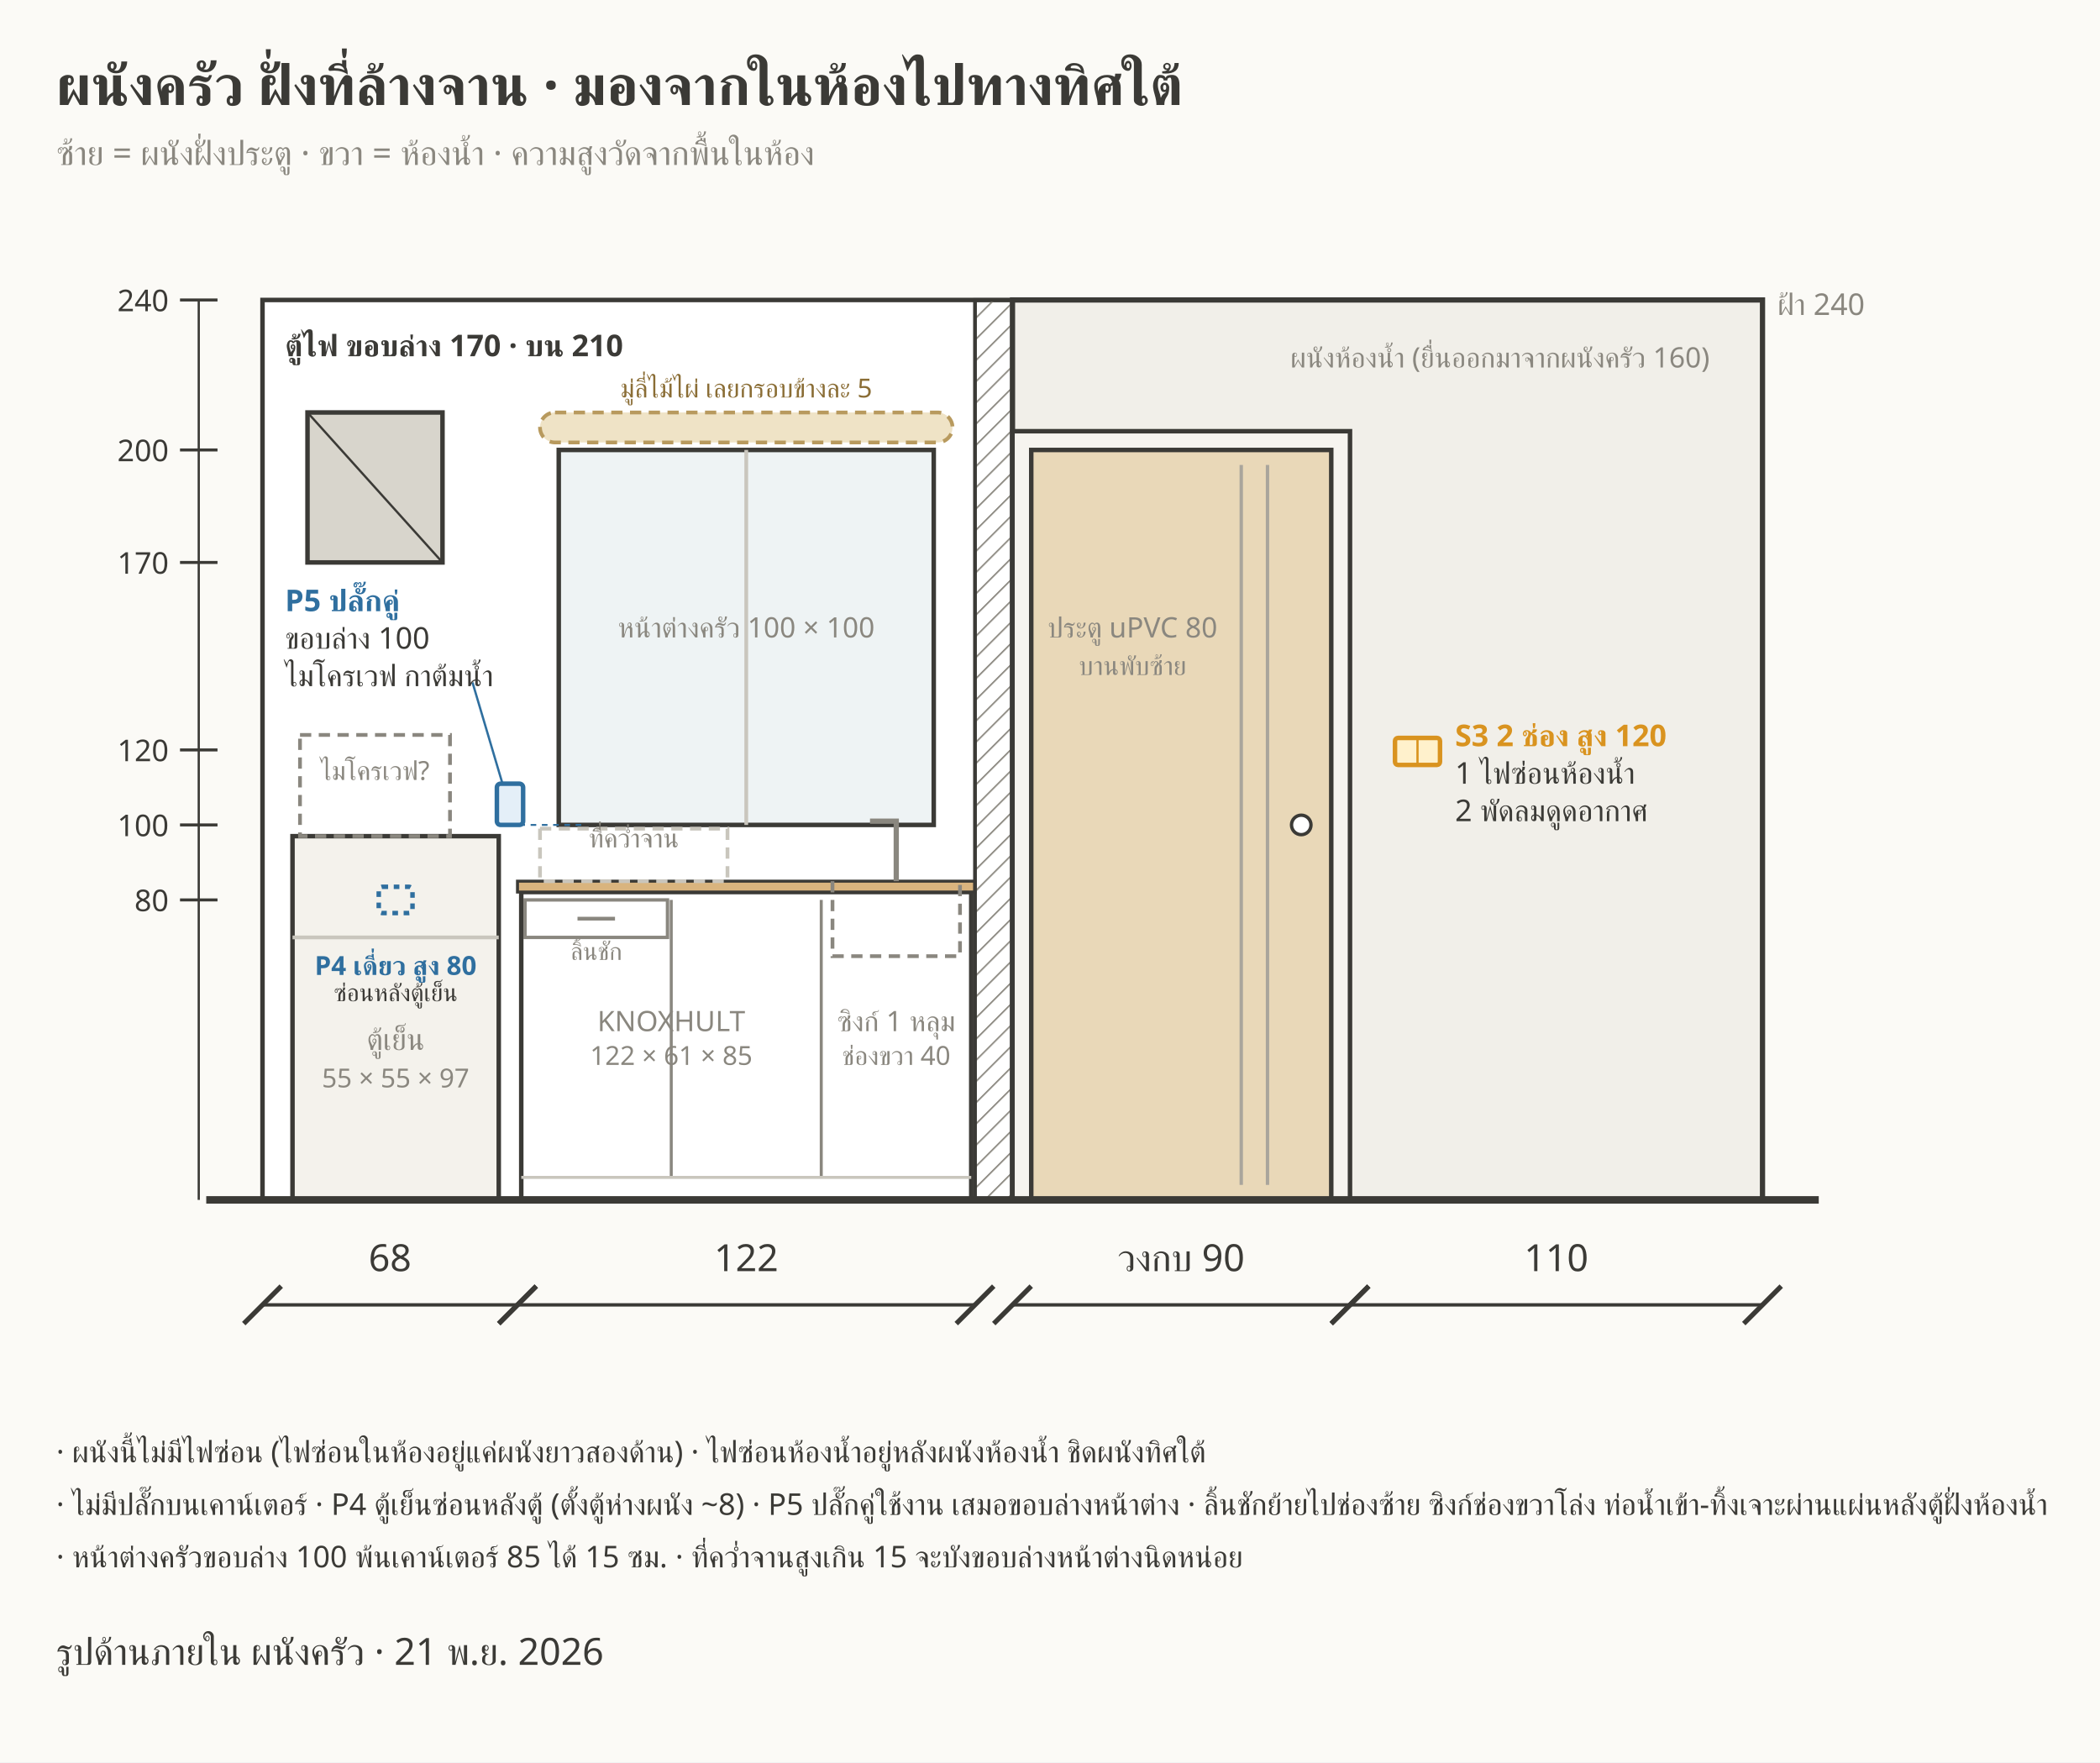
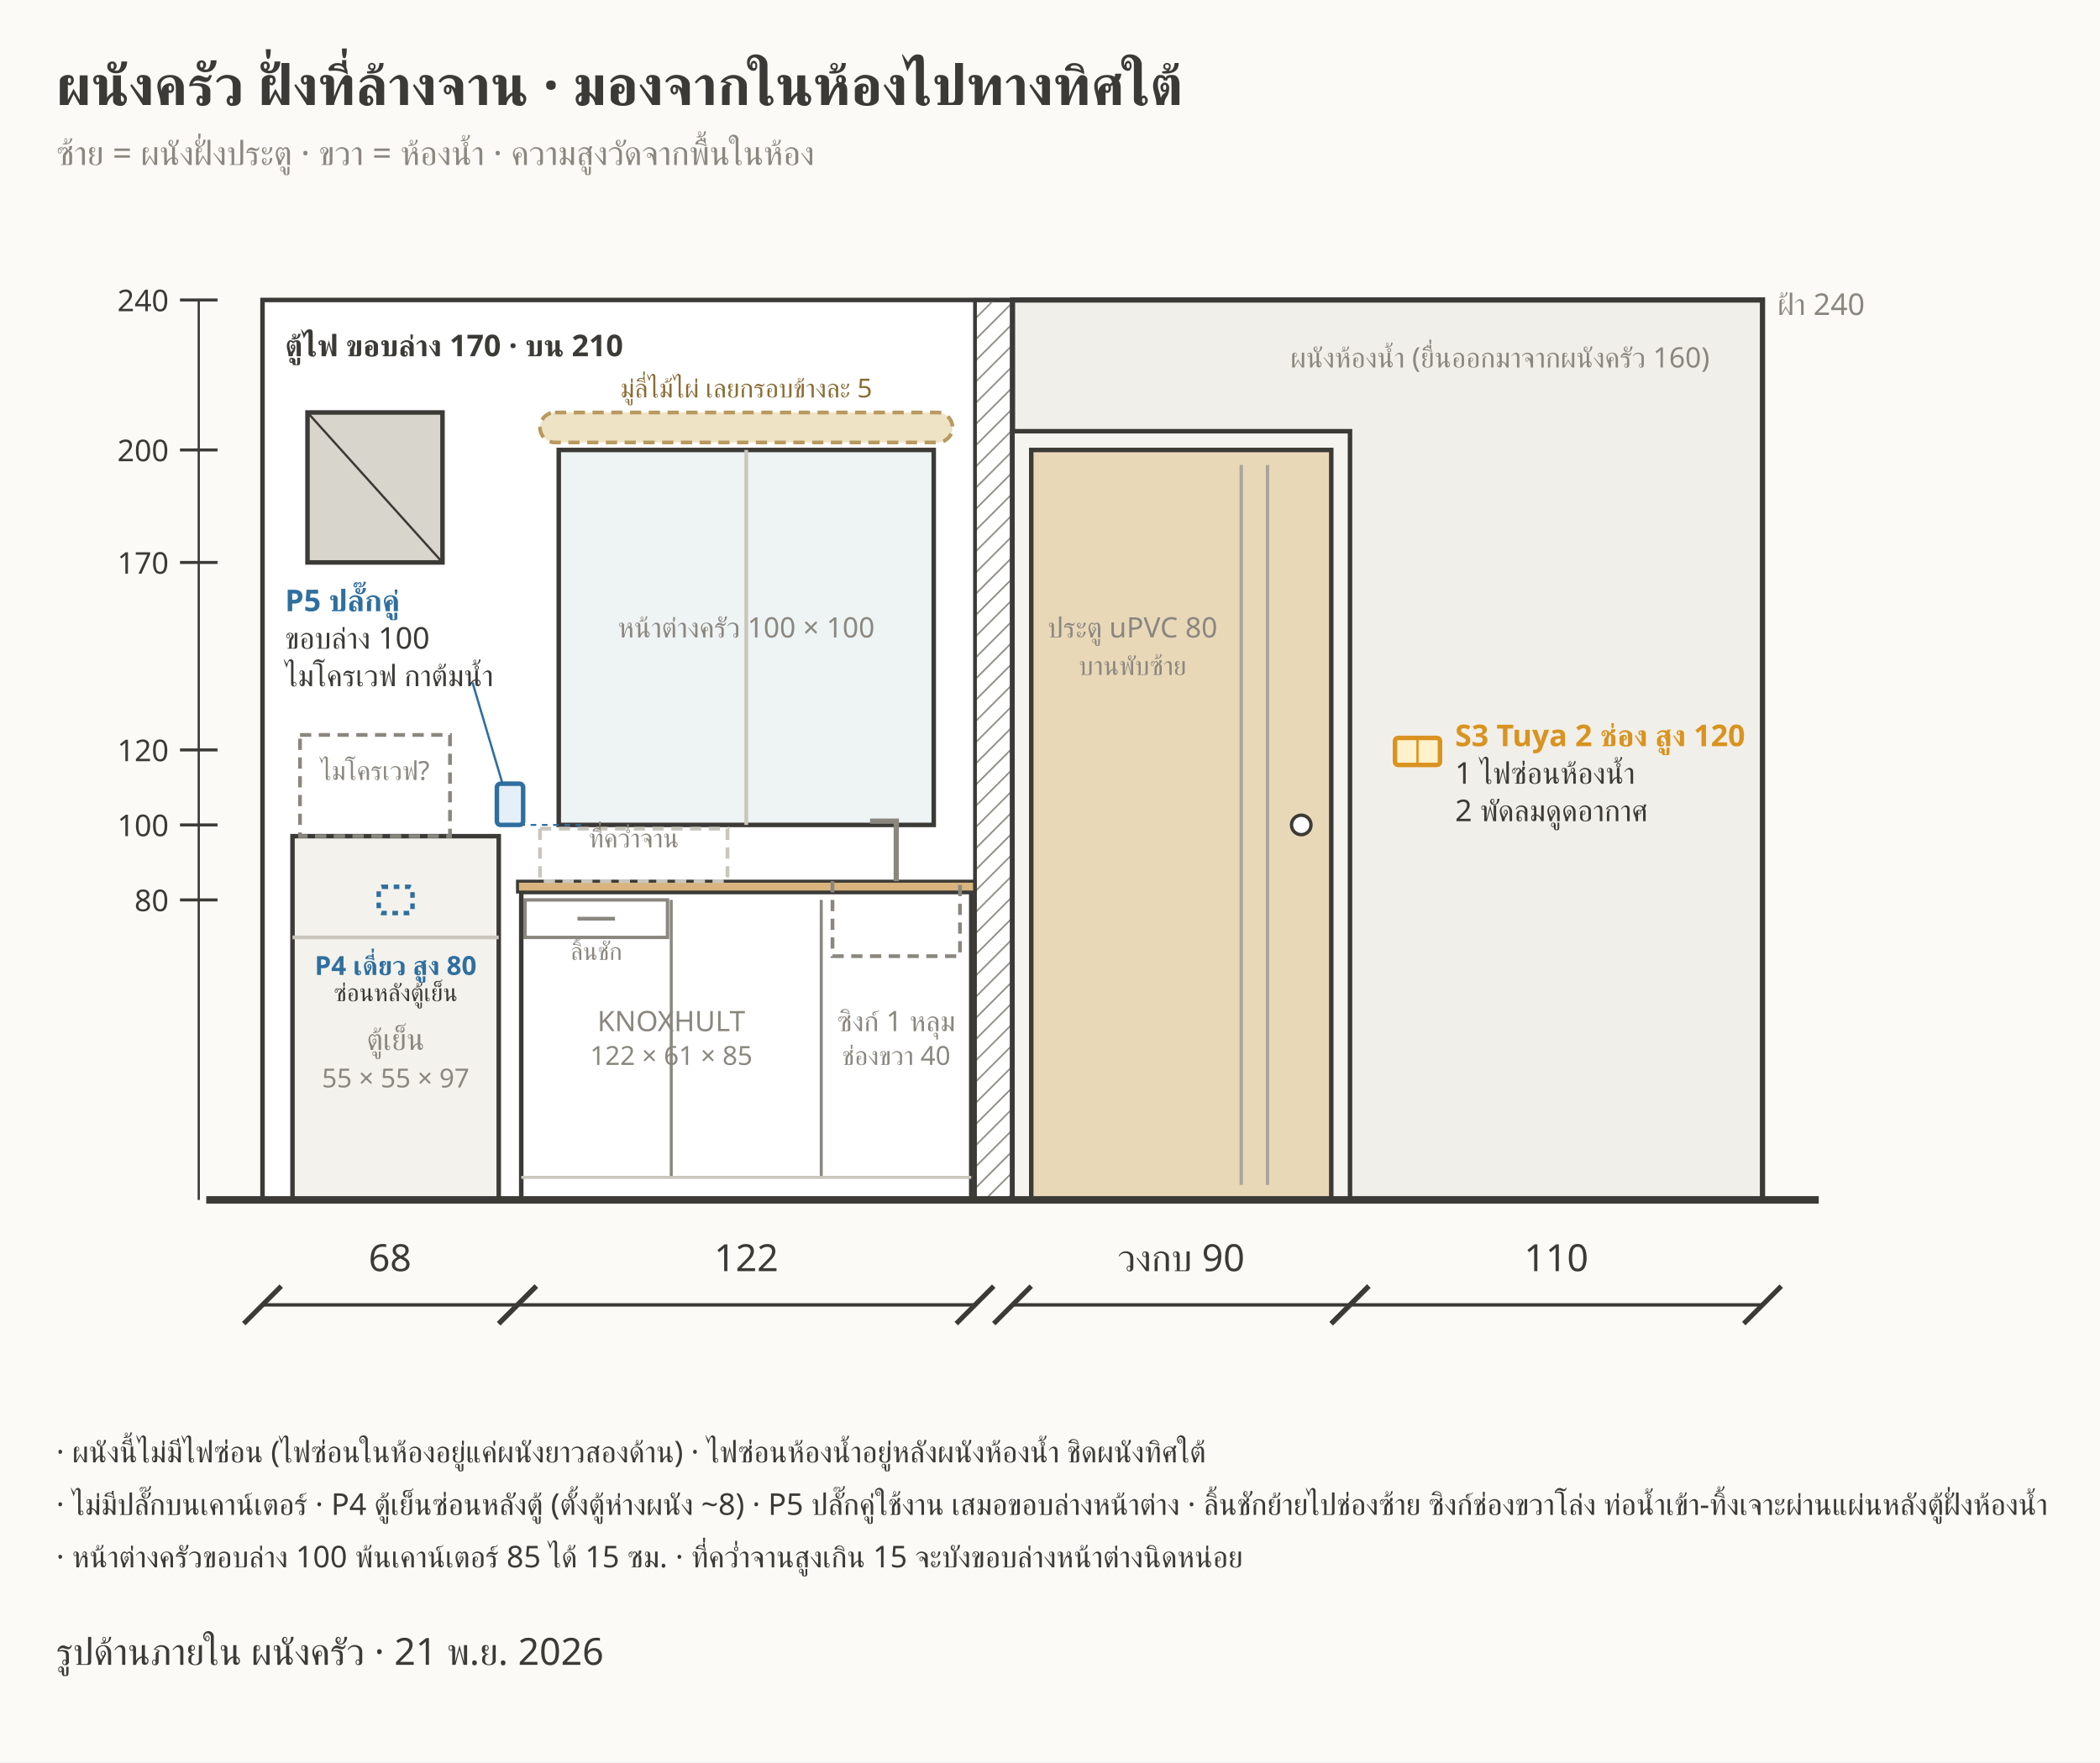
<svg xmlns="http://www.w3.org/2000/svg" viewBox="-70 -320 560 470" width="1120" height="940" font-family="Leelawadee UI, Tahoma, sans-serif">
  <defs>
    <pattern id="hatch" width="4" height="4" patternUnits="userSpaceOnUse" patternTransform="rotate(45)">
      <line x1="0" y1="0" x2="0" y2="4" stroke="#8a877f" stroke-width="0.8" />
    </pattern>
  </defs>
  <rect x="-70" y="-320" width="560" height="470" fill="#fbfaf6" />
  <text x="-55" y="-292" font-size="15" font-weight="600" text-anchor="start" fill="#3b3a36">ผนังครัว ฝั่งที่ล้างจาน · มองจากในห้องไปทางทิศใต้</text>
  <text x="-55" y="-276" font-size="9" font-weight="400" text-anchor="start" fill="#8a877f">ซ้าย = ผนังฝั่งประตู · ขวา = ห้องน้ำ · ความสูงวัดจากพื้นในห้อง</text>
  <rect x="0" y="-240" width="200" height="240" fill="#ffffff" stroke="#3b3a36" stroke-width="1.2" />
  <rect x="79" y="-200" width="100" height="100" fill="#eef3f4" stroke="#3b3a36" stroke-width="1.2" />
  <line x1="129" y1="-100" x2="129" y2="-200" stroke="#c9c6bd" stroke-width="1" />
  <text x="129" y="-150" font-size="7.5" font-weight="400" text-anchor="middle" fill="#8a877f">หน้าต่างครัว 100 × 100</text>
  <rect x="69" y="-82.1" width="120" height="82.1" fill="#ffffff" stroke="#3b3a36" stroke-width="1.2" />
  <rect x="68" y="-85" width="122" height="2.9" fill="#d9b47e" stroke="#3b3a36" stroke-width="0.8" />
  <line x1="109" y1="-80" x2="109" y2="-6" stroke="#8a877f" stroke-width="0.8" />
  <line x1="149" y1="-80" x2="149" y2="-6" stroke="#8a877f" stroke-width="0.8" />
  <line x1="69" y1="-6" x2="189" y2="-6" stroke="#c9c6bd" stroke-width="0.8" />
  <rect x="70" y="-80" width="38" height="10" fill="none" stroke="#8a877f" stroke-width="0.9" />
  <line x1="84" y1="-75" x2="94" y2="-75" stroke="#8a877f" stroke-width="1" />
  <text x="89" y="-64" font-size="6.5" font-weight="400" text-anchor="middle" fill="#8a877f">ลิ้นชัก</text>
  <path d="M152 -85 v20 h34 v-20" fill="none" stroke="#8a877f" stroke-width="1" stroke-dasharray="3 2" />
  <path d="M169 -85 v-16 h-7" fill="none" stroke="#8a877f" stroke-width="1.4" />
  <text x="169" y="-45" font-size="7.5" font-weight="400" text-anchor="middle" fill="#8a877f">ซิงก์ 1 หลุม</text>
  <text x="169" y="-36" font-size="7" font-weight="400" text-anchor="middle" fill="#8a877f">ช่องขวา 40</text>
  <text x="109" y="-45" font-size="7.5" font-weight="400" text-anchor="middle" fill="#8a877f">KNOXHULT</text>
  <text x="109" y="-36" font-size="7" font-weight="400" text-anchor="middle" fill="#8a877f">122 × 61 × 85</text>
  <rect x="74" y="-99" width="50" height="14" fill="none" stroke="#c9c6bd" stroke-width="1" stroke-dasharray="3 2" />
  <text x="99" y="-94" font-size="7" font-weight="400" text-anchor="middle" fill="#8a877f">ที่คว่ำจาน</text>
  <rect x="8" y="-97" width="55" height="97" fill="#f4f2ec" stroke="#3b3a36" stroke-width="1.2" />
  <line x1="8" y1="-70" x2="63" y2="-70" stroke="#c9c6bd" stroke-width="1" />
  <text x="35.5" y="-40" font-size="8" font-weight="400" text-anchor="middle" fill="#8a877f">ตู้เย็น</text>
  <text x="35.5" y="-30" font-size="7" font-weight="400" text-anchor="middle" fill="#8a877f">55 × 55 × 97</text>
  <rect x="10" y="-124" width="40" height="27" fill="none" stroke="#8a877f" stroke-width="1" stroke-dasharray="3 2" />
  <text x="30" y="-112" font-size="7" font-weight="400" text-anchor="middle" fill="#8a877f">ไมโครเวฟ?</text>
  <rect x="31" y="-83.5" width="9" height="7" rx="1" fill="none" stroke="#2f6f9f" stroke-width="1.2" stroke-dasharray="1.5 1.5" />
  <text x="35.5" y="-60" font-size="7" font-weight="600" text-anchor="middle" fill="#2f6f9f">P4 เดี่ยว สูง 80</text>
  <text x="35.5" y="-53" font-size="6.5" font-weight="400" text-anchor="middle" fill="#3b3a36">ซ่อนหลังตู้เย็น</text>
  <rect x="62.5" y="-111" width="7" height="11" rx="1" fill="#e4eff8" stroke="#2f6f9f" stroke-width="1.2" />
  <line x1="62.5" y1="-100" x2="85" y2="-100" stroke="#2f6f9f" stroke-width="0.5" stroke-dasharray="1.5 1.5" />
  <line x1="64" y1="-111" x2="56" y2="-138" stroke="#2f6f9f" stroke-width="0.6" />
  <text x="6" y="-157" font-size="8" font-weight="600" text-anchor="start" fill="#2f6f9f">P5 ปลั๊กคู่</text>
  <text x="6" y="-147" font-size="8" font-weight="400" text-anchor="start" fill="#3b3a36">ขอบล่าง 100</text>
  <text x="6" y="-137" font-size="8" font-weight="400" text-anchor="start" fill="#3b3a36">ไมโครเวฟ กาต้มน้ำ</text>
  <rect x="12" y="-210" width="36" height="40" fill="#d8d5cc" stroke="#3b3a36" stroke-width="1.2" />
  <line x1="12" y1="-210" x2="48" y2="-170" stroke="#3b3a36" stroke-width="0.6" />
  <text x="6" y="-225" font-size="8" font-weight="600" text-anchor="start" fill="#3b3a36">ตู้ไฟ ขอบล่าง 170 · บน 210</text>
  <rect x="190" y="-240" width="10" height="240" fill="url(#hatch)" stroke="#3b3a36" stroke-width="1" />
  <rect x="74" y="-210" width="110" height="8" rx="4" fill="#efe3c6" stroke="#b89a5e" stroke-width="1" stroke-dasharray="3 2" />
  <text x="129" y="-214" font-size="7" font-weight="400" text-anchor="middle" fill="#8a6d35">มู่ลี่ไม้ไผ่ เลยกรอบข้างละ 5</text>
  <rect x="200" y="-240" width="200" height="240" fill="#f1efe9" stroke="#3b3a36" stroke-width="1.4" />
  <text x="330" y="-222" font-size="7.5" font-weight="400" text-anchor="middle" fill="#8a877f">ผนังห้องน้ำ (ยื่นออกมาจากผนังครัว 160)</text>
  <rect x="200" y="-205" width="90" height="205" fill="#f6f4ef" stroke="#3b3a36" stroke-width="1.2" />
  <rect x="205" y="-200" width="80" height="200" fill="#e9d8b8" stroke="#3b3a36" stroke-width="1.2" />
  <line x1="261" y1="-196" x2="261" y2="-4" stroke="#a9a59c" stroke-width="0.9" />
  <line x1="268" y1="-196" x2="268" y2="-4" stroke="#a9a59c" stroke-width="0.9" />
  <circle cx="277" cy="-100" r="2.6" fill="#fff" stroke="#3b3a36" stroke-width="0.9" />
  <text x="232" y="-150" font-size="7.5" font-weight="400" text-anchor="middle" fill="#8a877f">ประตู uPVC 80</text>
  <text x="232" y="-140" font-size="7" font-weight="400" text-anchor="middle" fill="#8a877f">บานพับซ้าย</text>
  <rect x="302" y="-123.2" width="12" height="7.2" rx="0.8" fill="#fff1cc" stroke="#d9931f" stroke-width="1.2" />
  <line x1="308" y1="-116" x2="308" y2="-123.2" stroke="#d9931f" stroke-width="0.6" />
-   <text x="318" y="-121" font-size="8" font-weight="600" text-anchor="start" fill="#d9931f">S3 2 ช่อง สูง 120</text>
+   <text x="318" y="-121" font-size="8" font-weight="600" text-anchor="start" fill="#d9931f">S3 Tuya 2 ช่อง สูง 120</text>
  <text x="318" y="-111" font-size="8" font-weight="400" text-anchor="start" fill="#3b3a36">1 ไฟซ่อนห้องน้ำ</text>
  <text x="318" y="-101" font-size="8" font-weight="400" text-anchor="start" fill="#3b3a36">2 พัดลมดูดอากาศ</text>
  <line x1="-15" y1="0" x2="415" y2="0" stroke="#3b3a36" stroke-width="2" />
  <text x="404" y="-236" font-size="8" font-weight="400" text-anchor="start" fill="#8a877f">ฝ้า 240</text>
  <line x1="-22" y1="-80" x2="-12" y2="-80" stroke="#3b3a36" stroke-width="0.8" />
  <text x="-25" y="-77" font-size="8" font-weight="400" text-anchor="end" fill="#3b3a36">80</text>
  <line x1="-22" y1="-100" x2="-12" y2="-100" stroke="#3b3a36" stroke-width="0.8" />
  <text x="-25" y="-97" font-size="8" font-weight="400" text-anchor="end" fill="#3b3a36">100</text>
  <line x1="-22" y1="-120" x2="-12" y2="-120" stroke="#3b3a36" stroke-width="0.8" />
  <text x="-25" y="-117" font-size="8" font-weight="400" text-anchor="end" fill="#3b3a36">120</text>
  <line x1="-22" y1="-170" x2="-12" y2="-170" stroke="#3b3a36" stroke-width="0.8" />
  <text x="-25" y="-167" font-size="8" font-weight="400" text-anchor="end" fill="#3b3a36">170</text>
  <line x1="-22" y1="-200" x2="-12" y2="-200" stroke="#3b3a36" stroke-width="0.8" />
  <text x="-25" y="-197" font-size="8" font-weight="400" text-anchor="end" fill="#3b3a36">200</text>
  <line x1="-22" y1="-240" x2="-12" y2="-240" stroke="#3b3a36" stroke-width="0.8" />
  <text x="-25" y="-237" font-size="8" font-weight="400" text-anchor="end" fill="#3b3a36">240</text>
  <line x1="-17" y1="0" x2="-17" y2="-240" stroke="#3b3a36" stroke-width="0.6" />
  <g>
    <line x1="0" y1="28" x2="68" y2="28" stroke="#3b3a36" stroke-width="0.9" />
    <line x1="-5" y1="33" x2="5" y2="23" stroke="#3b3a36" stroke-width="1.3" />
    <line x1="63" y1="33" x2="73" y2="23" stroke="#3b3a36" stroke-width="1.3" />
    <text x="34" y="19" font-size="10" font-weight="500" text-anchor="middle" fill="#3b3a36">68</text>
  </g>
  <g>
    <line x1="68" y1="28" x2="190" y2="28" stroke="#3b3a36" stroke-width="0.9" />
    <line x1="63" y1="33" x2="73" y2="23" stroke="#3b3a36" stroke-width="1.3" />
    <line x1="185" y1="33" x2="195" y2="23" stroke="#3b3a36" stroke-width="1.3" />
    <text x="129" y="19" font-size="10" font-weight="500" text-anchor="middle" fill="#3b3a36">122</text>
  </g>
  <g>
    <line x1="200" y1="28" x2="290" y2="28" stroke="#3b3a36" stroke-width="0.9" />
    <line x1="195" y1="33" x2="205" y2="23" stroke="#3b3a36" stroke-width="1.3" />
    <line x1="285" y1="33" x2="295" y2="23" stroke="#3b3a36" stroke-width="1.3" />
    <text x="245" y="19" font-size="10" font-weight="500" text-anchor="middle" fill="#3b3a36">วงกบ 90</text>
  </g>
  <g>
    <line x1="290" y1="28" x2="400" y2="28" stroke="#3b3a36" stroke-width="0.9" />
    <line x1="285" y1="33" x2="295" y2="23" stroke="#3b3a36" stroke-width="1.3" />
    <line x1="395" y1="33" x2="405" y2="23" stroke="#3b3a36" stroke-width="1.3" />
    <text x="345" y="19" font-size="10" font-weight="500" text-anchor="middle" fill="#3b3a36">110</text>
  </g>
  <text x="-55" y="70" font-size="8" font-weight="400" text-anchor="start" fill="#3b3a36">· ผนังนี้ไม่มีไฟซ่อน (ไฟซ่อนในห้องอยู่แค่ผนังยาวสองด้าน) · ไฟซ่อนห้องน้ำอยู่หลังผนังห้องน้ำ ชิดผนังทิศใต้</text>
  <text x="-55" y="84" font-size="8" font-weight="400" text-anchor="start" fill="#3b3a36">· ไม่มีปลั๊กบนเคาน์เตอร์ · P4 ตู้เย็นซ่อนหลังตู้ (ตั้งตู้ห่างผนัง ~8) · P5 ปลั๊กคู่ใช้งาน เสมอขอบล่างหน้าต่าง · ลิ้นชักย้ายไปช่องซ้าย ซิงก์ช่องขวาโล่ง ท่อน้ำเข้า-ทิ้งเจาะผ่านแผ่นหลังตู้ฝั่งห้องน้ำ</text>
  <text x="-55" y="98" font-size="8" font-weight="400" text-anchor="start" fill="#3b3a36">· หน้าต่างครัวขอบล่าง 100 พ้นเคาน์เตอร์ 85 ได้ 15 ซม. · ที่คว่ำจานสูงเกิน 15 จะบังขอบล่างหน้าต่างนิดหน่อย</text>
  <text x="-55" y="124" font-size="10" font-weight="400" text-anchor="start" fill="#3b3a36">รูปด้านภายใน ผนังครัว · 21 พ.ย. 2026</text>
</svg>
